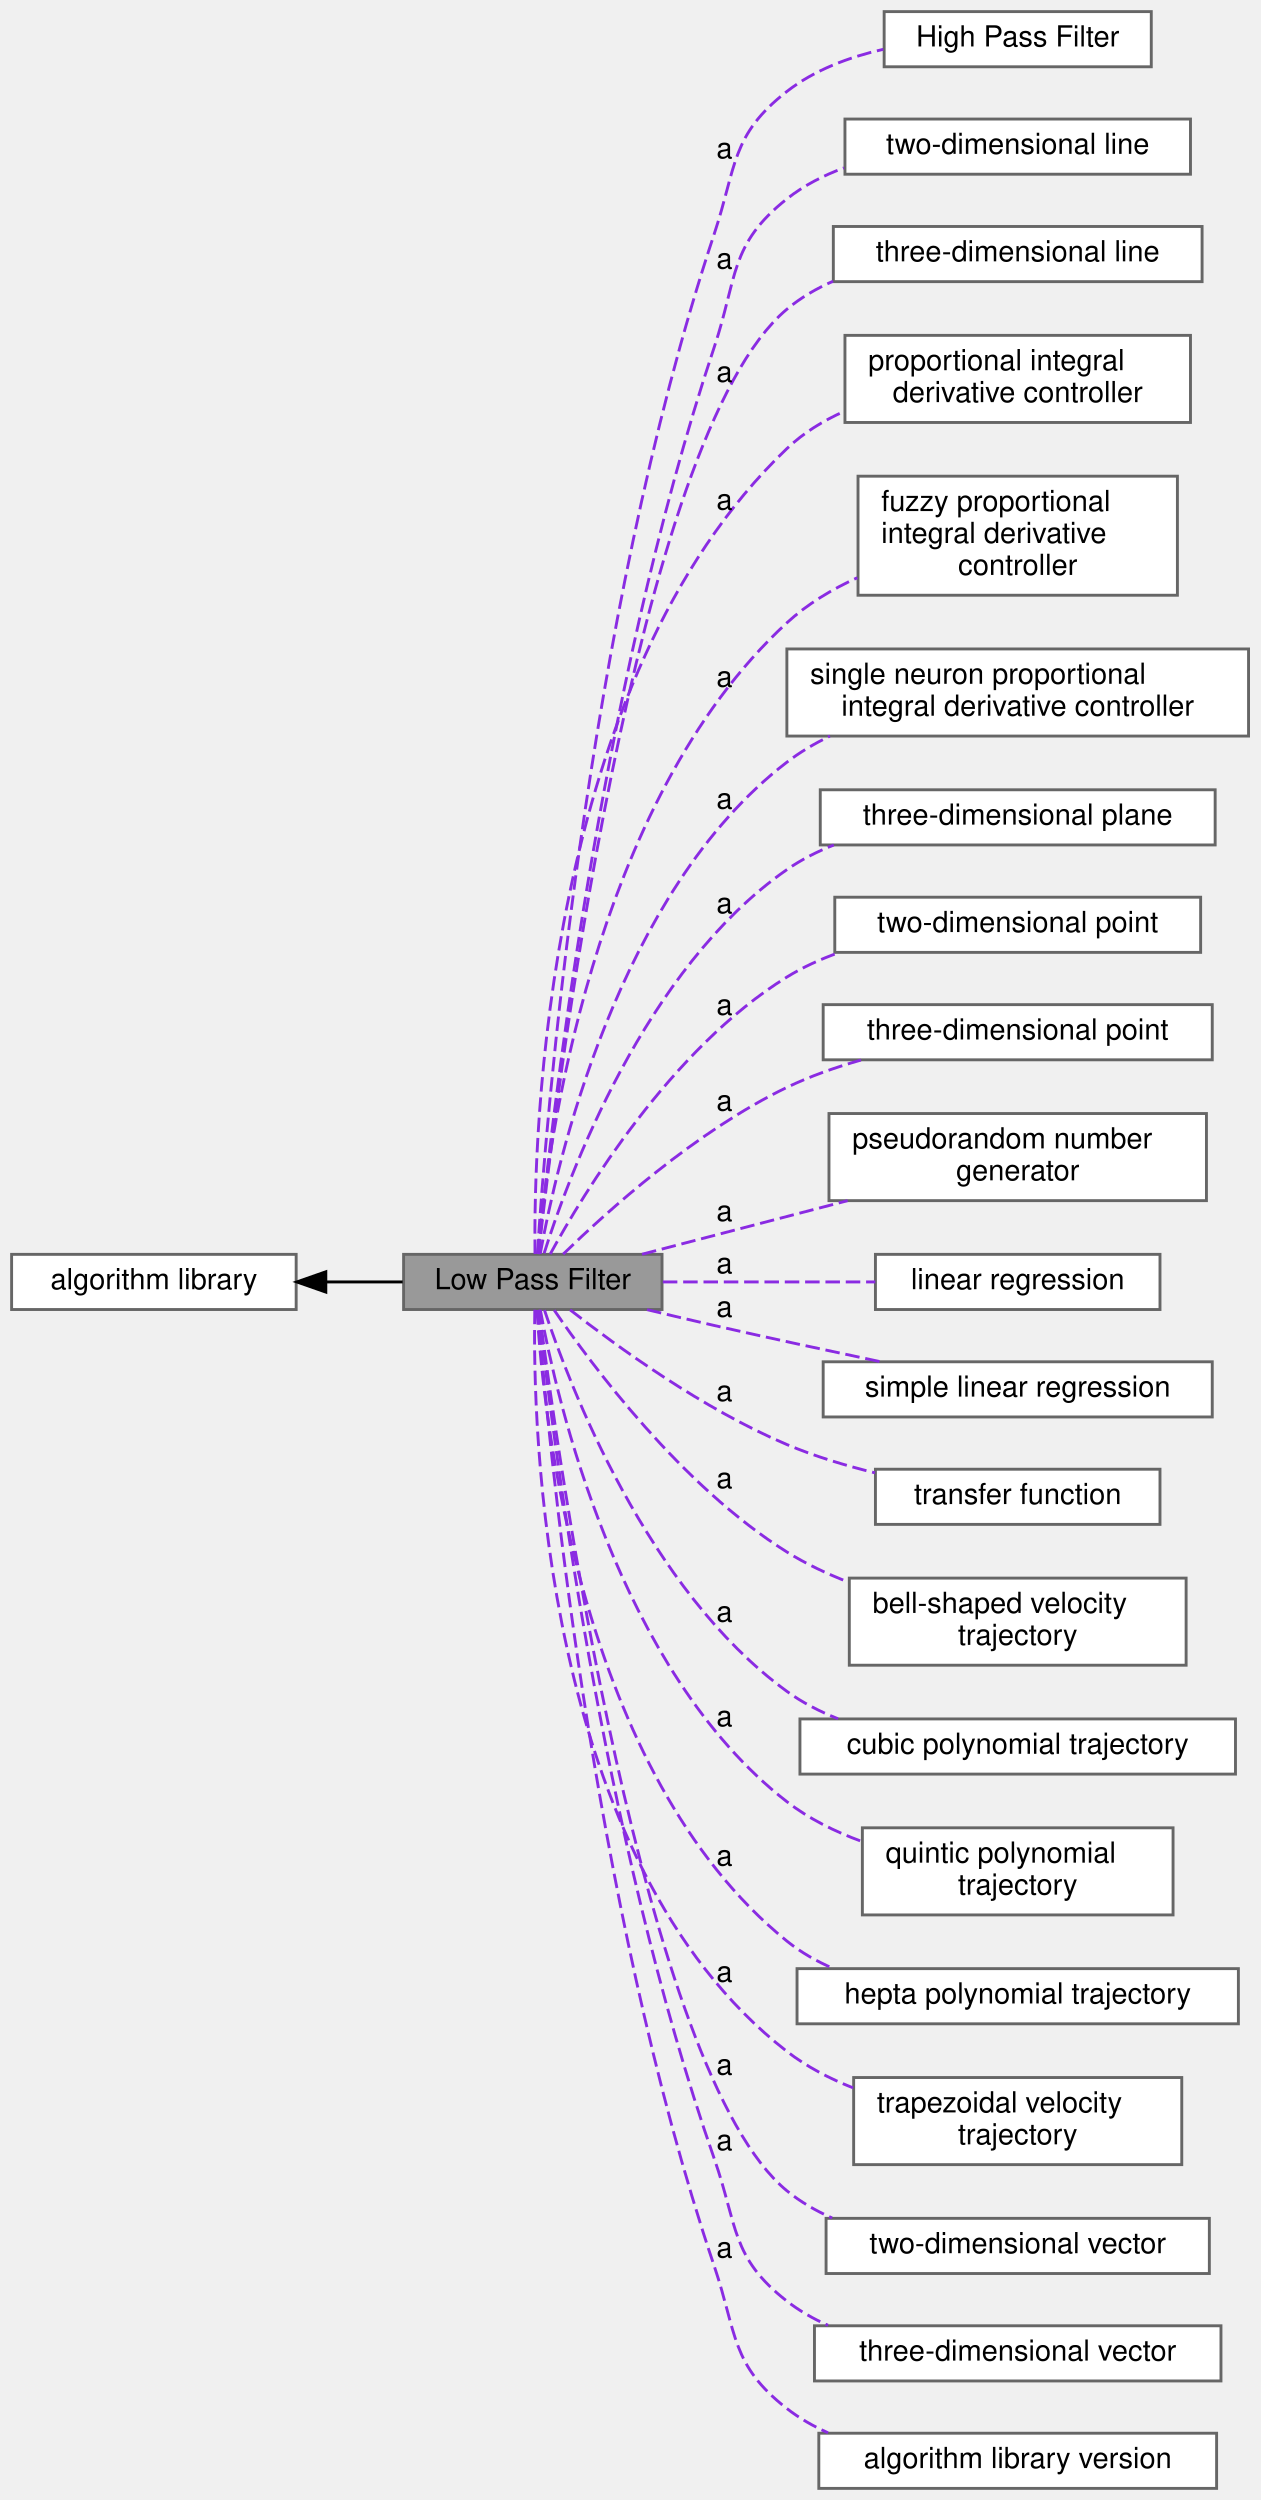
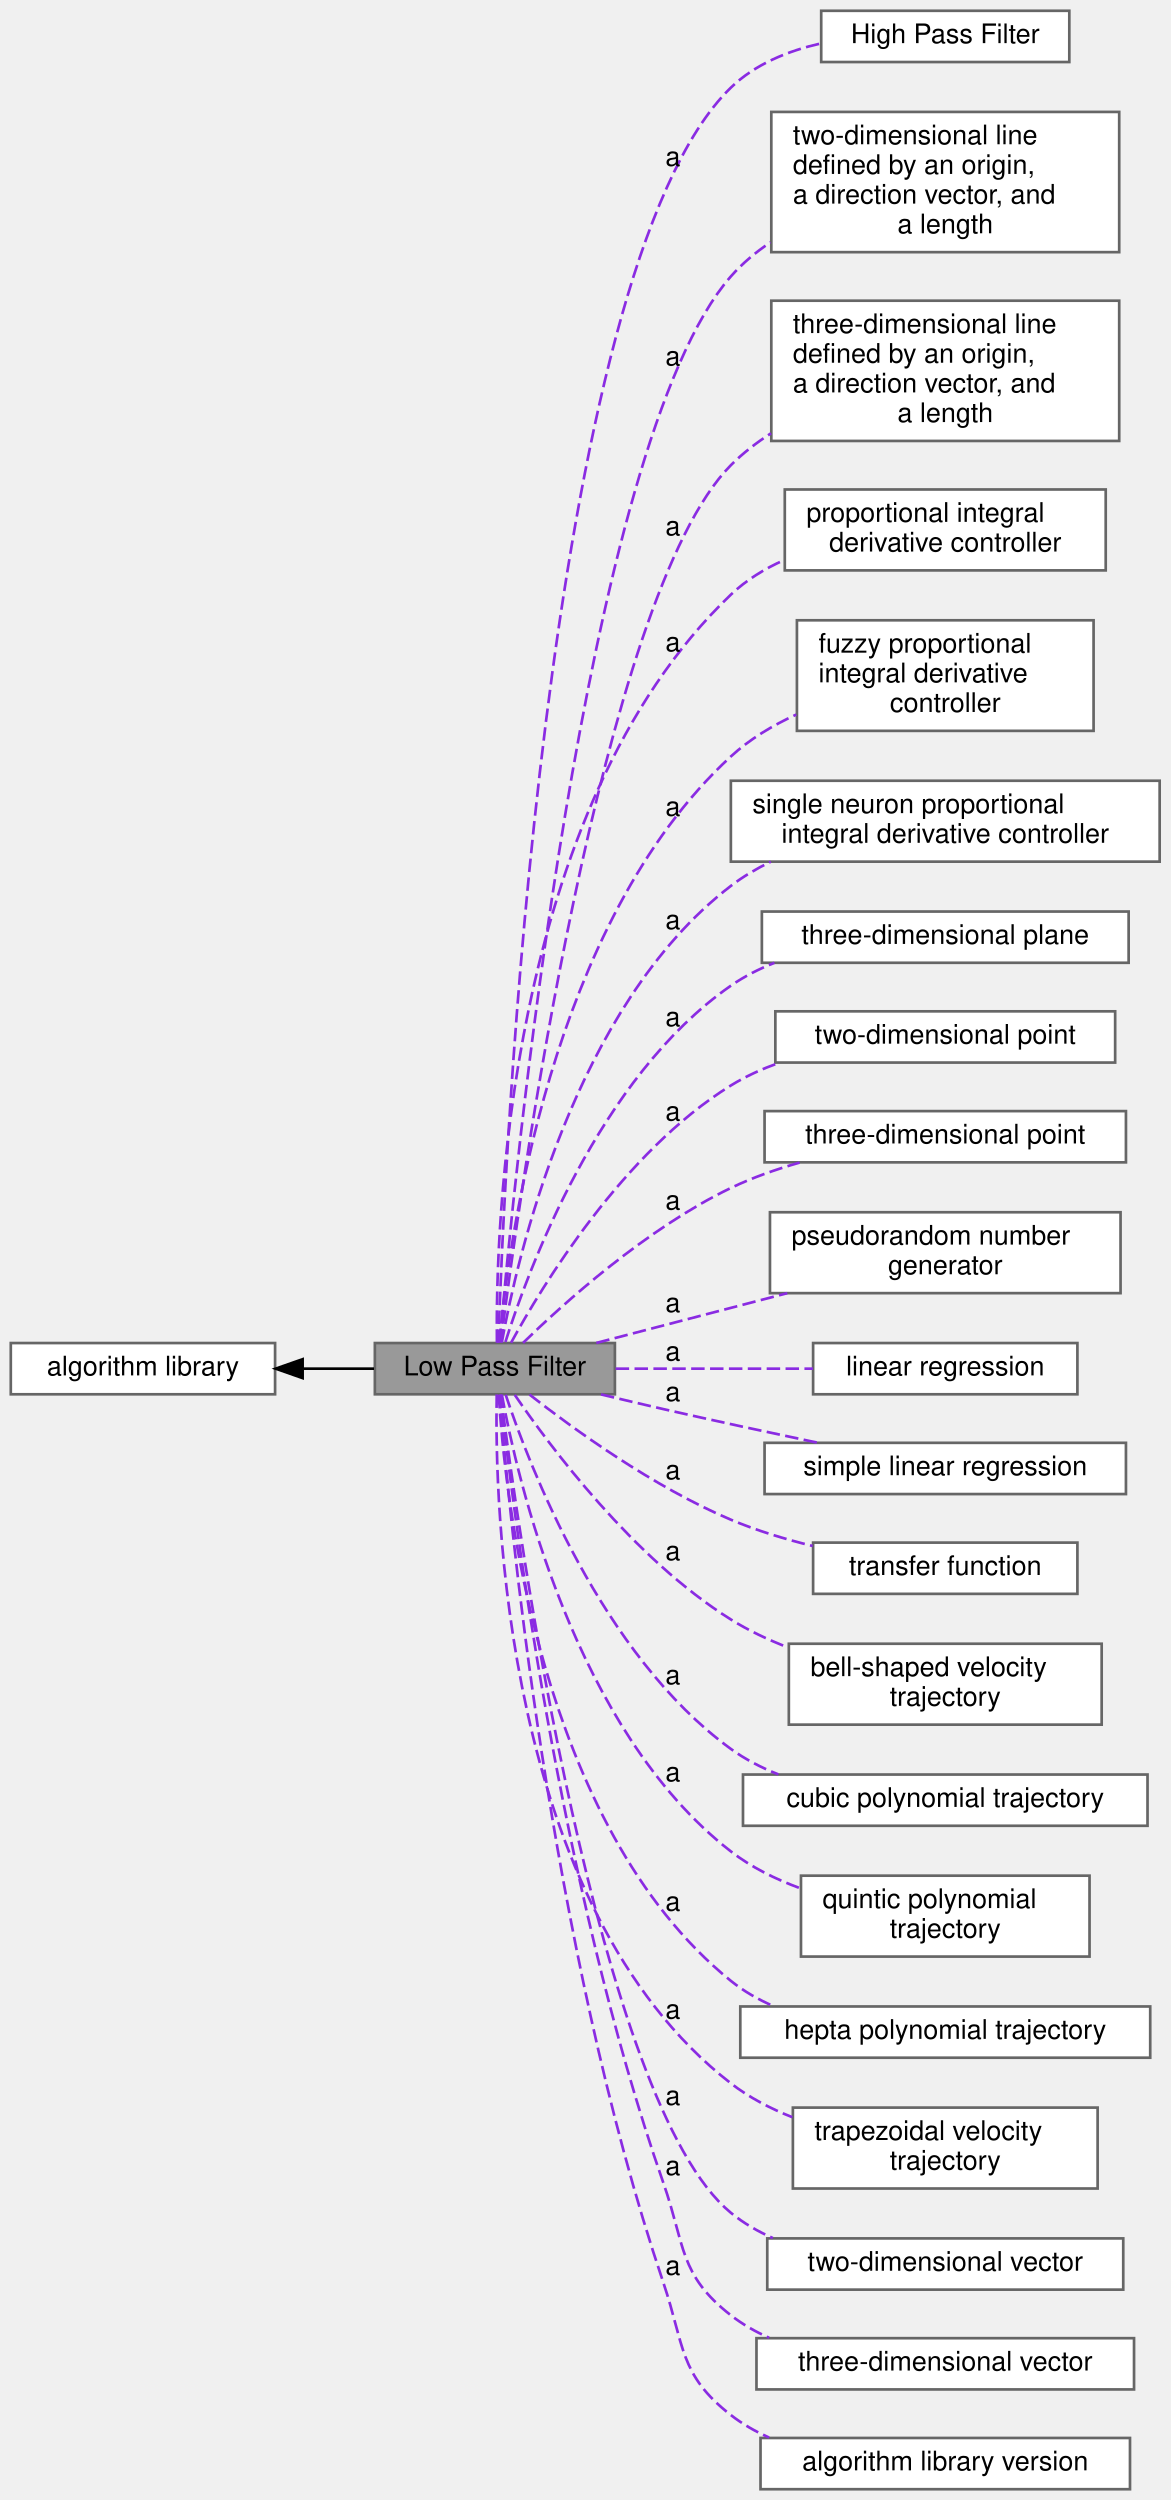
- <svg xmlns="http://www.w3.org/2000/svg" xmlns:xlink="http://www.w3.org/1999/xlink" width="434pt" height="861pt" viewBox="0.00 0.00 434.00 861.00">
-   <g id="graph0" class="graph" transform="scale(1 1) rotate(0) translate(4 857)">
+ <svg xmlns="http://www.w3.org/2000/svg" xmlns:xlink="http://www.w3.org/1999/xlink" width="434pt" height="927pt" viewBox="0.00 0.00 434.00 927.00">
+   <g id="graph0" class="graph" transform="scale(1 1) rotate(0) translate(4 923)">
    <g id="Node000003" class="node">
      <g id="a_Node000003">
        <a xlink:href="../../d5/d49/group__a__hpf.html" target="_top" xlink:title=" ">
-           <polygon fill="white" stroke="#666666" points="392.5,-853 300.5,-853 300.5,-834 392.5,-834 392.5,-853" />
-           <text text-anchor="middle" x="346.5" y="-841" font-family="Helvetica,sans-Serif" font-size="10.00">High Pass Filter</text>
+           <polygon fill="white" stroke="#666666" points="392.5,-919 300.5,-919 300.5,-900 392.5,-900 392.5,-919" />
+           <text text-anchor="middle" x="346.5" y="-907" font-family="Helvetica,sans-Serif" font-size="10.00">High Pass Filter</text>
        </a>
      </g>
    </g>
    <g id="Node000004" class="node">
      <g id="a_Node000004">
        <a xlink:href="../../dd/d35/group__a__line2.html" target="_top" xlink:title=" ">
-           <polygon fill="white" stroke="#666666" points="406,-816 287,-816 287,-797 406,-797 406,-816" />
-           <text text-anchor="middle" x="346.5" y="-804" font-family="Helvetica,sans-Serif" font-size="10.00">two-dimensional line</text>
+           <polygon fill="white" stroke="#666666" points="411,-881.5 282,-881.5 282,-829.5 411,-829.5 411,-881.5" />
+           <text text-anchor="start" x="290" y="-869.5" font-family="Helvetica,sans-Serif" font-size="10.00">two-dimensional line</text>
+           <text text-anchor="start" x="290" y="-858.5" font-family="Helvetica,sans-Serif" font-size="10.00"> defined by an origin,</text>
+           <text text-anchor="start" x="290" y="-847.5" font-family="Helvetica,sans-Serif" font-size="10.00"> a direction vector, and</text>
+           <text text-anchor="middle" x="346.5" y="-836.5" font-family="Helvetica,sans-Serif" font-size="10.00"> a length</text>
        </a>
      </g>
    </g>
    <g id="Node000005" class="node">
      <g id="a_Node000005">
        <a xlink:href="../../d8/ddb/group__a__line3.html" target="_top" xlink:title=" ">
-           <polygon fill="white" stroke="#666666" points="410,-779 283,-779 283,-760 410,-760 410,-779" />
-           <text text-anchor="middle" x="346.5" y="-767" font-family="Helvetica,sans-Serif" font-size="10.00">three-dimensional line</text>
+           <polygon fill="white" stroke="#666666" points="411,-811.5 282,-811.5 282,-759.5 411,-759.5 411,-811.5" />
+           <text text-anchor="start" x="290" y="-799.5" font-family="Helvetica,sans-Serif" font-size="10.00">three-dimensional line</text>
+           <text text-anchor="start" x="290" y="-788.5" font-family="Helvetica,sans-Serif" font-size="10.00"> defined by an origin,</text>
+           <text text-anchor="start" x="290" y="-777.5" font-family="Helvetica,sans-Serif" font-size="10.00"> a direction vector, and</text>
+           <text text-anchor="middle" x="346.5" y="-766.5" font-family="Helvetica,sans-Serif" font-size="10.00"> a length</text>
        </a>
      </g>
    </g>
    <g id="Node000001" class="node">
      <g id="a_Node000001">
        <a xlink:title=" ">
          <polygon fill="#999999" stroke="#666666" points="224,-425 135,-425 135,-406 224,-406 224,-425" />
          <text text-anchor="middle" x="179.5" y="-413" font-family="Helvetica,sans-Serif" font-size="10.00">Low Pass Filter</text>
        </a>
      </g>
    </g>
    <g id="edge2" class="edge">
-       <path fill="none" stroke="blueviolet" stroke-dasharray="5,2" d="M181.08,-425.24C183.83,-467.88 197.37,-641.93 242,-776.5 249.7,-799.71 247.72,-810.47 267,-825.5 276.48,-832.89 288.45,-837.35 300.17,-840.01" />
-       <text text-anchor="middle" x="245.5" y="-802.5" font-family="Helvetica,sans-Serif" font-size="10.00">a</text>
+       <path fill="none" stroke="blueviolet" stroke-dasharray="5,2" d="M180.78,-425.06C182.81,-486.25 197.05,-822.66 267,-890.5 275.96,-899.19 288.18,-904.13 300.3,-906.88" />
+       <text text-anchor="middle" x="245.5" y="-861.5" font-family="Helvetica,sans-Serif" font-size="10.00">a</text>
    </g>
    <g id="edge3" class="edge">
-       <path fill="none" stroke="blueviolet" stroke-dasharray="5,2" d="M181.4,-425.22C185.27,-464.91 202.17,-618.2 242,-737.5 249.99,-761.44 247.22,-772.82 267,-788.5 272.81,-793.1 279.58,-796.57 286.66,-799.18" />
-       <text text-anchor="middle" x="245.5" y="-764.5" font-family="Helvetica,sans-Serif" font-size="10.00">a</text>
+       <path fill="none" stroke="blueviolet" stroke-dasharray="5,2" d="M181.31,-425.26C186.1,-480.97 212.46,-758.36 267,-820.5 271.23,-825.32 276.26,-829.51 281.69,-833.15" />
+       <text text-anchor="middle" x="245.5" y="-787.5" font-family="Helvetica,sans-Serif" font-size="10.00">a</text>
    </g>
    <g id="edge4" class="edge">
-       <path fill="none" stroke="blueviolet" stroke-dasharray="5,2" d="M181.49,-425.07C186.91,-475.15 214.51,-706.52 267,-750.5 271.73,-754.46 277.15,-757.62 282.89,-760.14" />
-       <text text-anchor="middle" x="245.5" y="-725.5" font-family="Helvetica,sans-Serif" font-size="10.00">a</text>
+       <path fill="none" stroke="blueviolet" stroke-dasharray="5,2" d="M181.69,-425.23C187.96,-475.15 218.83,-702.04 267,-750.5 271.42,-754.94 276.5,-758.87 281.91,-762.34" />
+       <text text-anchor="middle" x="245.5" y="-724.5" font-family="Helvetica,sans-Serif" font-size="10.00">a</text>
    </g>
    <g id="Node000006" class="node">
      <g id="a_Node000006">
        <a xlink:href="../../dd/d81/group__a__pid.html" target="_top" xlink:title=" ">
          <polygon fill="white" stroke="#666666" points="406,-741.5 287,-741.5 287,-711.5 406,-711.5 406,-741.5" />
          <text text-anchor="start" x="295" y="-729.5" font-family="Helvetica,sans-Serif" font-size="10.00">proportional integral</text>
          <text text-anchor="middle" x="346.5" y="-718.5" font-family="Helvetica,sans-Serif" font-size="10.00"> derivative controller</text>
        </a>
      </g>
    </g>
    <g id="edge5" class="edge">
      <path fill="none" stroke="blueviolet" stroke-dasharray="5,2" d="M180.25,-425.12C179.75,-465.48 183.44,-622.72 267,-702.5 272.67,-707.91 279.53,-712.11 286.8,-715.36" />
      <text text-anchor="middle" x="245.5" y="-681.5" font-family="Helvetica,sans-Serif" font-size="10.00">a</text>
    </g>
    <g id="Node000007" class="node">
      <g id="a_Node000007">
        <a xlink:href="../../d9/da5/group__a__pid__fuzzy.html" target="_top" xlink:title=" ">
          <polygon fill="white" stroke="#666666" points="401.5,-693 291.5,-693 291.5,-652 401.5,-652 401.5,-693" />
          <text text-anchor="start" x="299.5" y="-681" font-family="Helvetica,sans-Serif" font-size="10.00">fuzzy proportional</text>
          <text text-anchor="start" x="299.5" y="-670" font-family="Helvetica,sans-Serif" font-size="10.00"> integral derivative</text>
          <text text-anchor="middle" x="346.5" y="-659" font-family="Helvetica,sans-Serif" font-size="10.00"> controller</text>
        </a>
      </g>
    </g>
    <g id="edge6" class="edge">
      <path fill="none" stroke="blueviolet" stroke-dasharray="5,2" d="M181.22,-425.39C184.33,-460.51 199.65,-580.53 267,-642.5 273.98,-648.92 282.47,-654.02 291.27,-658.04" />
      <text text-anchor="middle" x="245.5" y="-620.5" font-family="Helvetica,sans-Serif" font-size="10.00">a</text>
    </g>
    <g id="Node000008" class="node">
      <g id="a_Node000008">
        <a xlink:href="../../d1/da2/group__a__pid__neuro.html" target="_top" xlink:title=" ">
          <polygon fill="white" stroke="#666666" points="426,-633.5 267,-633.5 267,-603.5 426,-603.5 426,-633.5" />
          <text text-anchor="start" x="275" y="-621.5" font-family="Helvetica,sans-Serif" font-size="10.00">single neuron proportional</text>
          <text text-anchor="middle" x="346.5" y="-610.5" font-family="Helvetica,sans-Serif" font-size="10.00"> integral derivative controller</text>
        </a>
      </g>
    </g>
    <g id="edge7" class="edge">
      <path fill="none" stroke="blueviolet" stroke-dasharray="5,2" d="M182.06,-425.17C187.52,-455.55 208.67,-549.75 267,-594.5 271.52,-597.97 276.55,-600.94 281.81,-603.49" />
      <text text-anchor="middle" x="245.5" y="-578.5" font-family="Helvetica,sans-Serif" font-size="10.00">a</text>
    </g>
    <g id="Node000009" class="node">
      <g id="a_Node000009">
        <a xlink:href="../../db/d44/group__a__plane.html" target="_top" xlink:title=" ">
          <polygon fill="white" stroke="#666666" points="414.5,-585 278.5,-585 278.5,-566 414.5,-566 414.5,-585" />
          <text text-anchor="middle" x="346.5" y="-573" font-family="Helvetica,sans-Serif" font-size="10.00">three-dimensional plane</text>
        </a>
      </g>
    </g>
    <g id="edge8" class="edge">
      <path fill="none" stroke="blueviolet" stroke-dasharray="5,2" d="M183.4,-425.37C191.66,-451.61 217.93,-523.41 267,-557.5 271.94,-560.93 277.43,-563.72 283.16,-565.98" />
      <text text-anchor="middle" x="245.5" y="-542.5" font-family="Helvetica,sans-Serif" font-size="10.00">a</text>
    </g>
    <g id="Node000010" class="node">
      <g id="a_Node000010">
        <a xlink:href="../../d2/d21/group__a__point2.html" target="_top" xlink:title=" ">
          <polygon fill="white" stroke="#666666" points="409.5,-548 283.5,-548 283.5,-529 409.5,-529 409.5,-548" />
          <text text-anchor="middle" x="346.5" y="-536" font-family="Helvetica,sans-Serif" font-size="10.00">two-dimensional point</text>
        </a>
      </g>
    </g>
    <g id="edge9" class="edge">
      <path fill="none" stroke="blueviolet" stroke-dasharray="5,2" d="M185.51,-425.12C196.93,-446.05 227.02,-495.79 267,-520.5 272.47,-523.88 278.51,-526.63 284.74,-528.86" />
      <text text-anchor="middle" x="245.5" y="-507.5" font-family="Helvetica,sans-Serif" font-size="10.00">a</text>
    </g>
    <g id="Node000011" class="node">
      <g id="a_Node000011">
        <a xlink:href="../../de/d3c/group__a__point3.html" target="_top" xlink:title=" ">
          <polygon fill="white" stroke="#666666" points="413.5,-511 279.5,-511 279.5,-492 413.5,-492 413.5,-511" />
          <text text-anchor="middle" x="346.5" y="-499" font-family="Helvetica,sans-Serif" font-size="10.00">three-dimensional point</text>
        </a>
      </g>
    </g>
    <g id="edge10" class="edge">
      <path fill="none" stroke="blueviolet" stroke-dasharray="5,2" d="M189.95,-425.06C204.93,-439.67 235.67,-467.43 267,-482.5 274.96,-486.33 283.76,-489.42 292.5,-491.91" />
      <text text-anchor="middle" x="245.5" y="-474.5" font-family="Helvetica,sans-Serif" font-size="10.00">a</text>
    </g>
    <g id="Node000012" class="node">
      <g id="a_Node000012">
        <a xlink:href="../../d9/d8d/group__a__rand.html" target="_top" xlink:title=" ">
          <polygon fill="white" stroke="#666666" points="411.5,-473.5 281.5,-473.5 281.5,-443.5 411.5,-443.5 411.5,-473.5" />
          <text text-anchor="start" x="289.5" y="-461.5" font-family="Helvetica,sans-Serif" font-size="10.00">pseudorandom number</text>
          <text text-anchor="middle" x="346.5" y="-450.5" font-family="Helvetica,sans-Serif" font-size="10.00"> generator</text>
        </a>
      </g>
    </g>
    <g id="edge11" class="edge">
      <path fill="none" stroke="blueviolet" stroke-dasharray="5,2" d="M217.12,-425.04C237.91,-430.46 264.4,-437.37 287.92,-443.49" />
      <text text-anchor="middle" x="245.5" y="-436.5" font-family="Helvetica,sans-Serif" font-size="10.00">a</text>
    </g>
    <g id="Node000013" class="node">
      <g id="a_Node000013">
        <a xlink:href="../../d8/d67/group__a__regress__linear.html" target="_top" xlink:title=" ">
          <polygon fill="white" stroke="#666666" points="395.5,-425 297.5,-425 297.5,-406 395.5,-406 395.5,-425" />
          <text text-anchor="middle" x="346.5" y="-413" font-family="Helvetica,sans-Serif" font-size="10.00">linear regression</text>
        </a>
      </g>
    </g>
    <g id="edge12" class="edge">
      <path fill="none" stroke="blueviolet" stroke-dasharray="5,2" d="M224.28,-415.5C246.82,-415.5 274.33,-415.5 297.45,-415.5" />
      <text text-anchor="middle" x="245.5" y="-418.5" font-family="Helvetica,sans-Serif" font-size="10.00">a</text>
    </g>
    <g id="Node000014" class="node">
      <g id="a_Node000014">
        <a xlink:href="../../d9/ddc/group__a__regress__simple.html" target="_top" xlink:title=" ">
          <polygon fill="white" stroke="#666666" points="413.5,-388 279.5,-388 279.5,-369 413.5,-369 413.5,-388" />
          <text text-anchor="middle" x="346.5" y="-376" font-family="Helvetica,sans-Serif" font-size="10.00">simple linear regression</text>
        </a>
      </g>
    </g>
    <g id="edge13" class="edge">
      <path fill="none" stroke="blueviolet" stroke-dasharray="5,2" d="M218.84,-405.96C226.5,-404.11 234.5,-402.21 242,-400.5 260.72,-396.23 281.4,-391.78 299.32,-388.01" />
      <text text-anchor="middle" x="245.5" y="-403.5" font-family="Helvetica,sans-Serif" font-size="10.00">a</text>
    </g>
    <g id="Node000015" class="node">
      <g id="a_Node000015">
        <a xlink:href="../../dd/dce/group__a__tf.html" target="_top" xlink:title=" ">
          <polygon fill="white" stroke="#666666" points="395.5,-351 297.5,-351 297.5,-332 395.5,-332 395.5,-351" />
          <text text-anchor="middle" x="346.5" y="-339" font-family="Helvetica,sans-Serif" font-size="10.00">transfer function</text>
        </a>
      </g>
    </g>
    <g id="edge14" class="edge">
      <path fill="none" stroke="blueviolet" stroke-dasharray="5,2" d="M192.34,-405.89C208.33,-393.38 238.16,-371.69 267,-359.5 276.53,-355.47 287.11,-352.27 297.34,-349.75" />
      <text text-anchor="middle" x="245.5" y="-374.5" font-family="Helvetica,sans-Serif" font-size="10.00">a</text>
    </g>
    <g id="Node000016" class="node">
      <g id="a_Node000016">
        <a xlink:href="../../d1/d83/group__a__trajbell.html" target="_top" xlink:title=" ">
          <polygon fill="white" stroke="#666666" points="404.5,-313.5 288.5,-313.5 288.5,-283.5 404.5,-283.5 404.5,-313.5" />
          <text text-anchor="start" x="296.5" y="-301.5" font-family="Helvetica,sans-Serif" font-size="10.00">bell-shaped velocity</text>
          <text text-anchor="middle" x="346.5" y="-290.5" font-family="Helvetica,sans-Serif" font-size="10.00"> trajectory</text>
        </a>
      </g>
    </g>
    <g id="edge15" class="edge">
      <path fill="none" stroke="blueviolet" stroke-dasharray="5,2" d="M186.88,-405.77C199.76,-386.9 230.74,-345.19 267,-322.5 273.52,-318.42 280.79,-314.99 288.19,-312.12" />
      <text text-anchor="middle" x="245.5" y="-344.5" font-family="Helvetica,sans-Serif" font-size="10.00">a</text>
    </g>
    <g id="Node000017" class="node">
      <g id="a_Node000017">
        <a xlink:href="../../d3/d60/group__a__trajpoly3.html" target="_top" xlink:title=" ">
          <polygon fill="white" stroke="#666666" points="421.5,-265 271.5,-265 271.5,-246 421.5,-246 421.5,-265" />
          <text text-anchor="middle" x="346.5" y="-253" font-family="Helvetica,sans-Serif" font-size="10.00">cubic polynomial trajectory</text>
        </a>
      </g>
    </g>
    <g id="edge16" class="edge">
      <path fill="none" stroke="blueviolet" stroke-dasharray="5,2" d="M183.51,-405.82C192.04,-380.08 218.93,-309.47 267,-274.5 272.33,-270.62 278.35,-267.53 284.62,-265.06" />
      <text text-anchor="middle" x="245.5" y="-298.5" font-family="Helvetica,sans-Serif" font-size="10.00">a</text>
    </g>
    <g id="Node000018" class="node">
      <g id="a_Node000018">
        <a xlink:href="../../d6/dfe/group__a__trajpoly5.html" target="_top" xlink:title=" ">
          <polygon fill="white" stroke="#666666" points="400,-227.5 293,-227.5 293,-197.5 400,-197.5 400,-227.5" />
          <text text-anchor="start" x="301" y="-215.5" font-family="Helvetica,sans-Serif" font-size="10.00">quintic polynomial</text>
          <text text-anchor="middle" x="346.5" y="-204.5" font-family="Helvetica,sans-Serif" font-size="10.00"> trajectory</text>
        </a>
      </g>
    </g>
    <g id="edge17" class="edge">
      <path fill="none" stroke="blueviolet" stroke-dasharray="5,2" d="M182.09,-405.86C187.61,-375.56 208.92,-281.57 267,-236.5 274.54,-230.65 283.52,-226.21 292.65,-222.86" />
      <text text-anchor="middle" x="245.5" y="-262.5" font-family="Helvetica,sans-Serif" font-size="10.00">a</text>
    </g>
    <g id="Node000019" class="node">
      <g id="a_Node000019">
        <a xlink:href="../../df/d82/group__a__trajpoly7.html" target="_top" xlink:title=" ">
          <polygon fill="white" stroke="#666666" points="422.5,-179 270.5,-179 270.5,-160 422.5,-160 422.5,-179" />
          <text text-anchor="middle" x="346.5" y="-167" font-family="Helvetica,sans-Serif" font-size="10.00">hepta polynomial trajectory</text>
        </a>
      </g>
    </g>
    <g id="edge18" class="edge">
      <path fill="none" stroke="blueviolet" stroke-dasharray="5,2" d="M180.93,-405.8C183.05,-370.27 195.51,-246.32 267,-188.5 271.8,-184.62 277.26,-181.51 283.03,-179.03" />
      <text text-anchor="middle" x="245.5" y="-214.5" font-family="Helvetica,sans-Serif" font-size="10.00">a</text>
    </g>
    <g id="Node000020" class="node">
      <g id="a_Node000020">
        <a xlink:href="../../d7/d75/group__a__trajtrap.html" target="_top" xlink:title=" ">
          <polygon fill="white" stroke="#666666" points="403,-141.5 290,-141.5 290,-111.5 403,-111.5 403,-141.5" />
          <text text-anchor="start" x="298" y="-129.5" font-family="Helvetica,sans-Serif" font-size="10.00">trapezoidal velocity</text>
          <text text-anchor="middle" x="346.5" y="-118.5" font-family="Helvetica,sans-Serif" font-size="10.00"> trajectory</text>
        </a>
      </g>
    </g>
    <g id="edge19" class="edge">
      <path fill="none" stroke="blueviolet" stroke-dasharray="5,2" d="M180.18,-405.94C179.42,-366.6 182.31,-216.22 267,-150.5 273.76,-145.26 281.66,-141.15 289.79,-137.94" />
      <text text-anchor="middle" x="245.5" y="-174.5" font-family="Helvetica,sans-Serif" font-size="10.00">a</text>
    </g>
    <g id="Node000021" class="node">
      <g id="a_Node000021">
        <a xlink:href="../../d6/d5a/group__a__vector2.html" target="_top" xlink:title=" ">
          <polygon fill="white" stroke="#666666" points="412.5,-93 280.5,-93 280.5,-74 412.5,-74 412.5,-93" />
          <text text-anchor="middle" x="346.5" y="-81" font-family="Helvetica,sans-Serif" font-size="10.00">two-dimensional vector</text>
        </a>
      </g>
    </g>
    <g id="edge20" class="edge">
      <path fill="none" stroke="blueviolet" stroke-dasharray="5,2" d="M181.67,-405.92C187.78,-357.8 217.54,-143.1 267,-102.5 271.66,-98.67 276.97,-95.6 282.58,-93.13" />
      <text text-anchor="middle" x="245.5" y="-142.5" font-family="Helvetica,sans-Serif" font-size="10.00">a</text>
    </g>
    <g id="Node000022" class="node">
      <g id="a_Node000022">
        <a xlink:href="../../d5/db6/group__a__vector3.html" target="_top" xlink:title=" ">
          <polygon fill="white" stroke="#666666" points="416.5,-56 276.5,-56 276.5,-37 416.5,-37 416.5,-56" />
          <text text-anchor="middle" x="346.5" y="-44" font-family="Helvetica,sans-Serif" font-size="10.00">three-dimensional vector</text>
        </a>
      </g>
    </g>
    <g id="edge21" class="edge">
      <path fill="none" stroke="blueviolet" stroke-dasharray="5,2" d="M181.5,-405.86C185.65,-367.79 203.15,-224.62 242,-113.5 250.07,-90.42 247.72,-79.53 267,-64.5 271.3,-61.15 276.11,-58.4 281.18,-56.15" />
      <text text-anchor="middle" x="245.5" y="-116.5" font-family="Helvetica,sans-Serif" font-size="10.00">a</text>
    </g>
    <g id="Node000023" class="node">
      <g id="a_Node000023">
        <a xlink:href="../../d2/d6c/group__a__version.html" target="_top" xlink:title=" ">
          <polygon fill="white" stroke="#666666" points="415,-19 278,-19 278,0 415,0 415,-19" />
          <text text-anchor="middle" x="346.5" y="-7" font-family="Helvetica,sans-Serif" font-size="10.00">algorithm library version</text>
        </a>
      </g>
    </g>
    <g id="edge22" class="edge">
      <path fill="none" stroke="blueviolet" stroke-dasharray="5,2" d="M181.22,-405.81C184.47,-364.85 199.52,-202.31 242,-76.5 249.82,-53.34 247.72,-42.53 267,-27.5 271.3,-24.15 276.11,-21.4 281.18,-19.15" />
      <text text-anchor="middle" x="245.5" y="-79.5" font-family="Helvetica,sans-Serif" font-size="10.00">a</text>
    </g>
    <g id="Node000002" class="node">
      <g id="a_Node000002">
        <a xlink:href="../../d2/d6b/group__liba.html" target="_top" xlink:title=" ">
          <polygon fill="white" stroke="#666666" points="98,-425 0,-425 0,-406 98,-406 98,-425" />
          <text text-anchor="middle" x="49" y="-413" font-family="Helvetica,sans-Serif" font-size="10.00">algorithm library</text>
        </a>
      </g>
    </g>
    <g id="edge1" class="edge">
      <path fill="none" stroke="black" d="M108.46,-415.5C117.27,-415.5 126.24,-415.5 134.68,-415.5" />
      <polygon fill="black" stroke="black" points="108.21,-412 98.21,-415.5 108.21,-419 108.21,-412" />
    </g>
  </g>
</svg>
